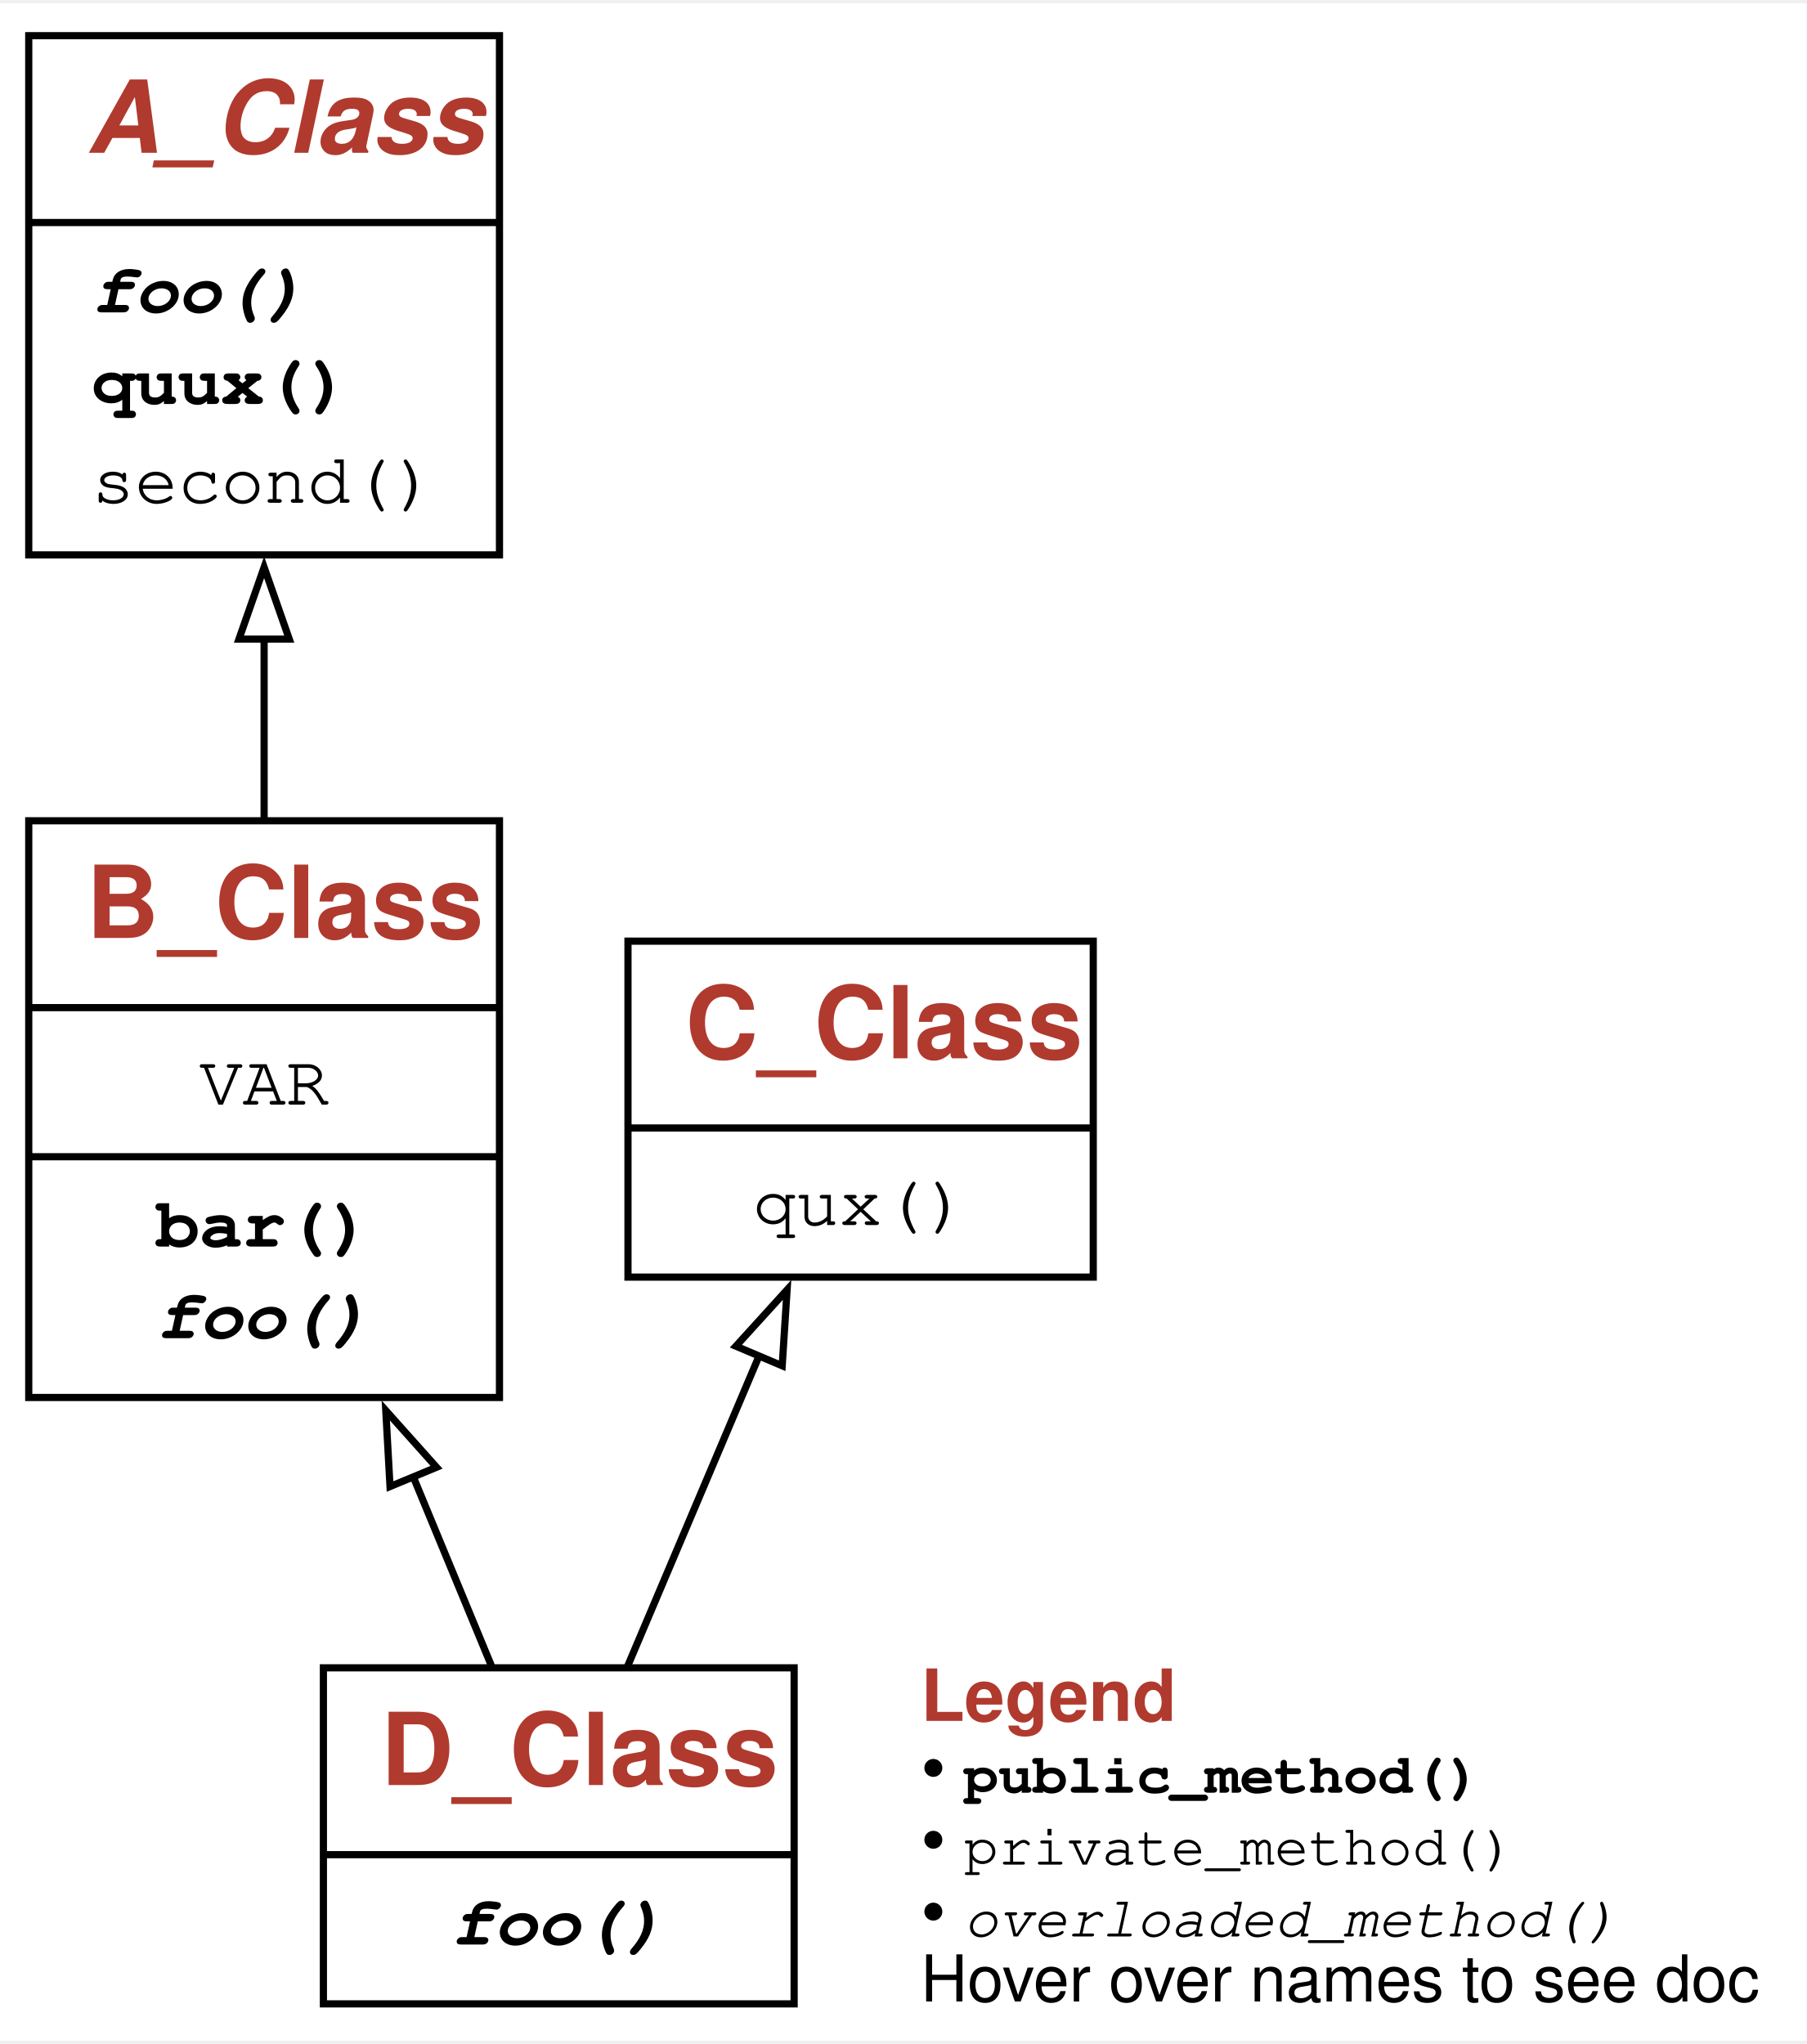
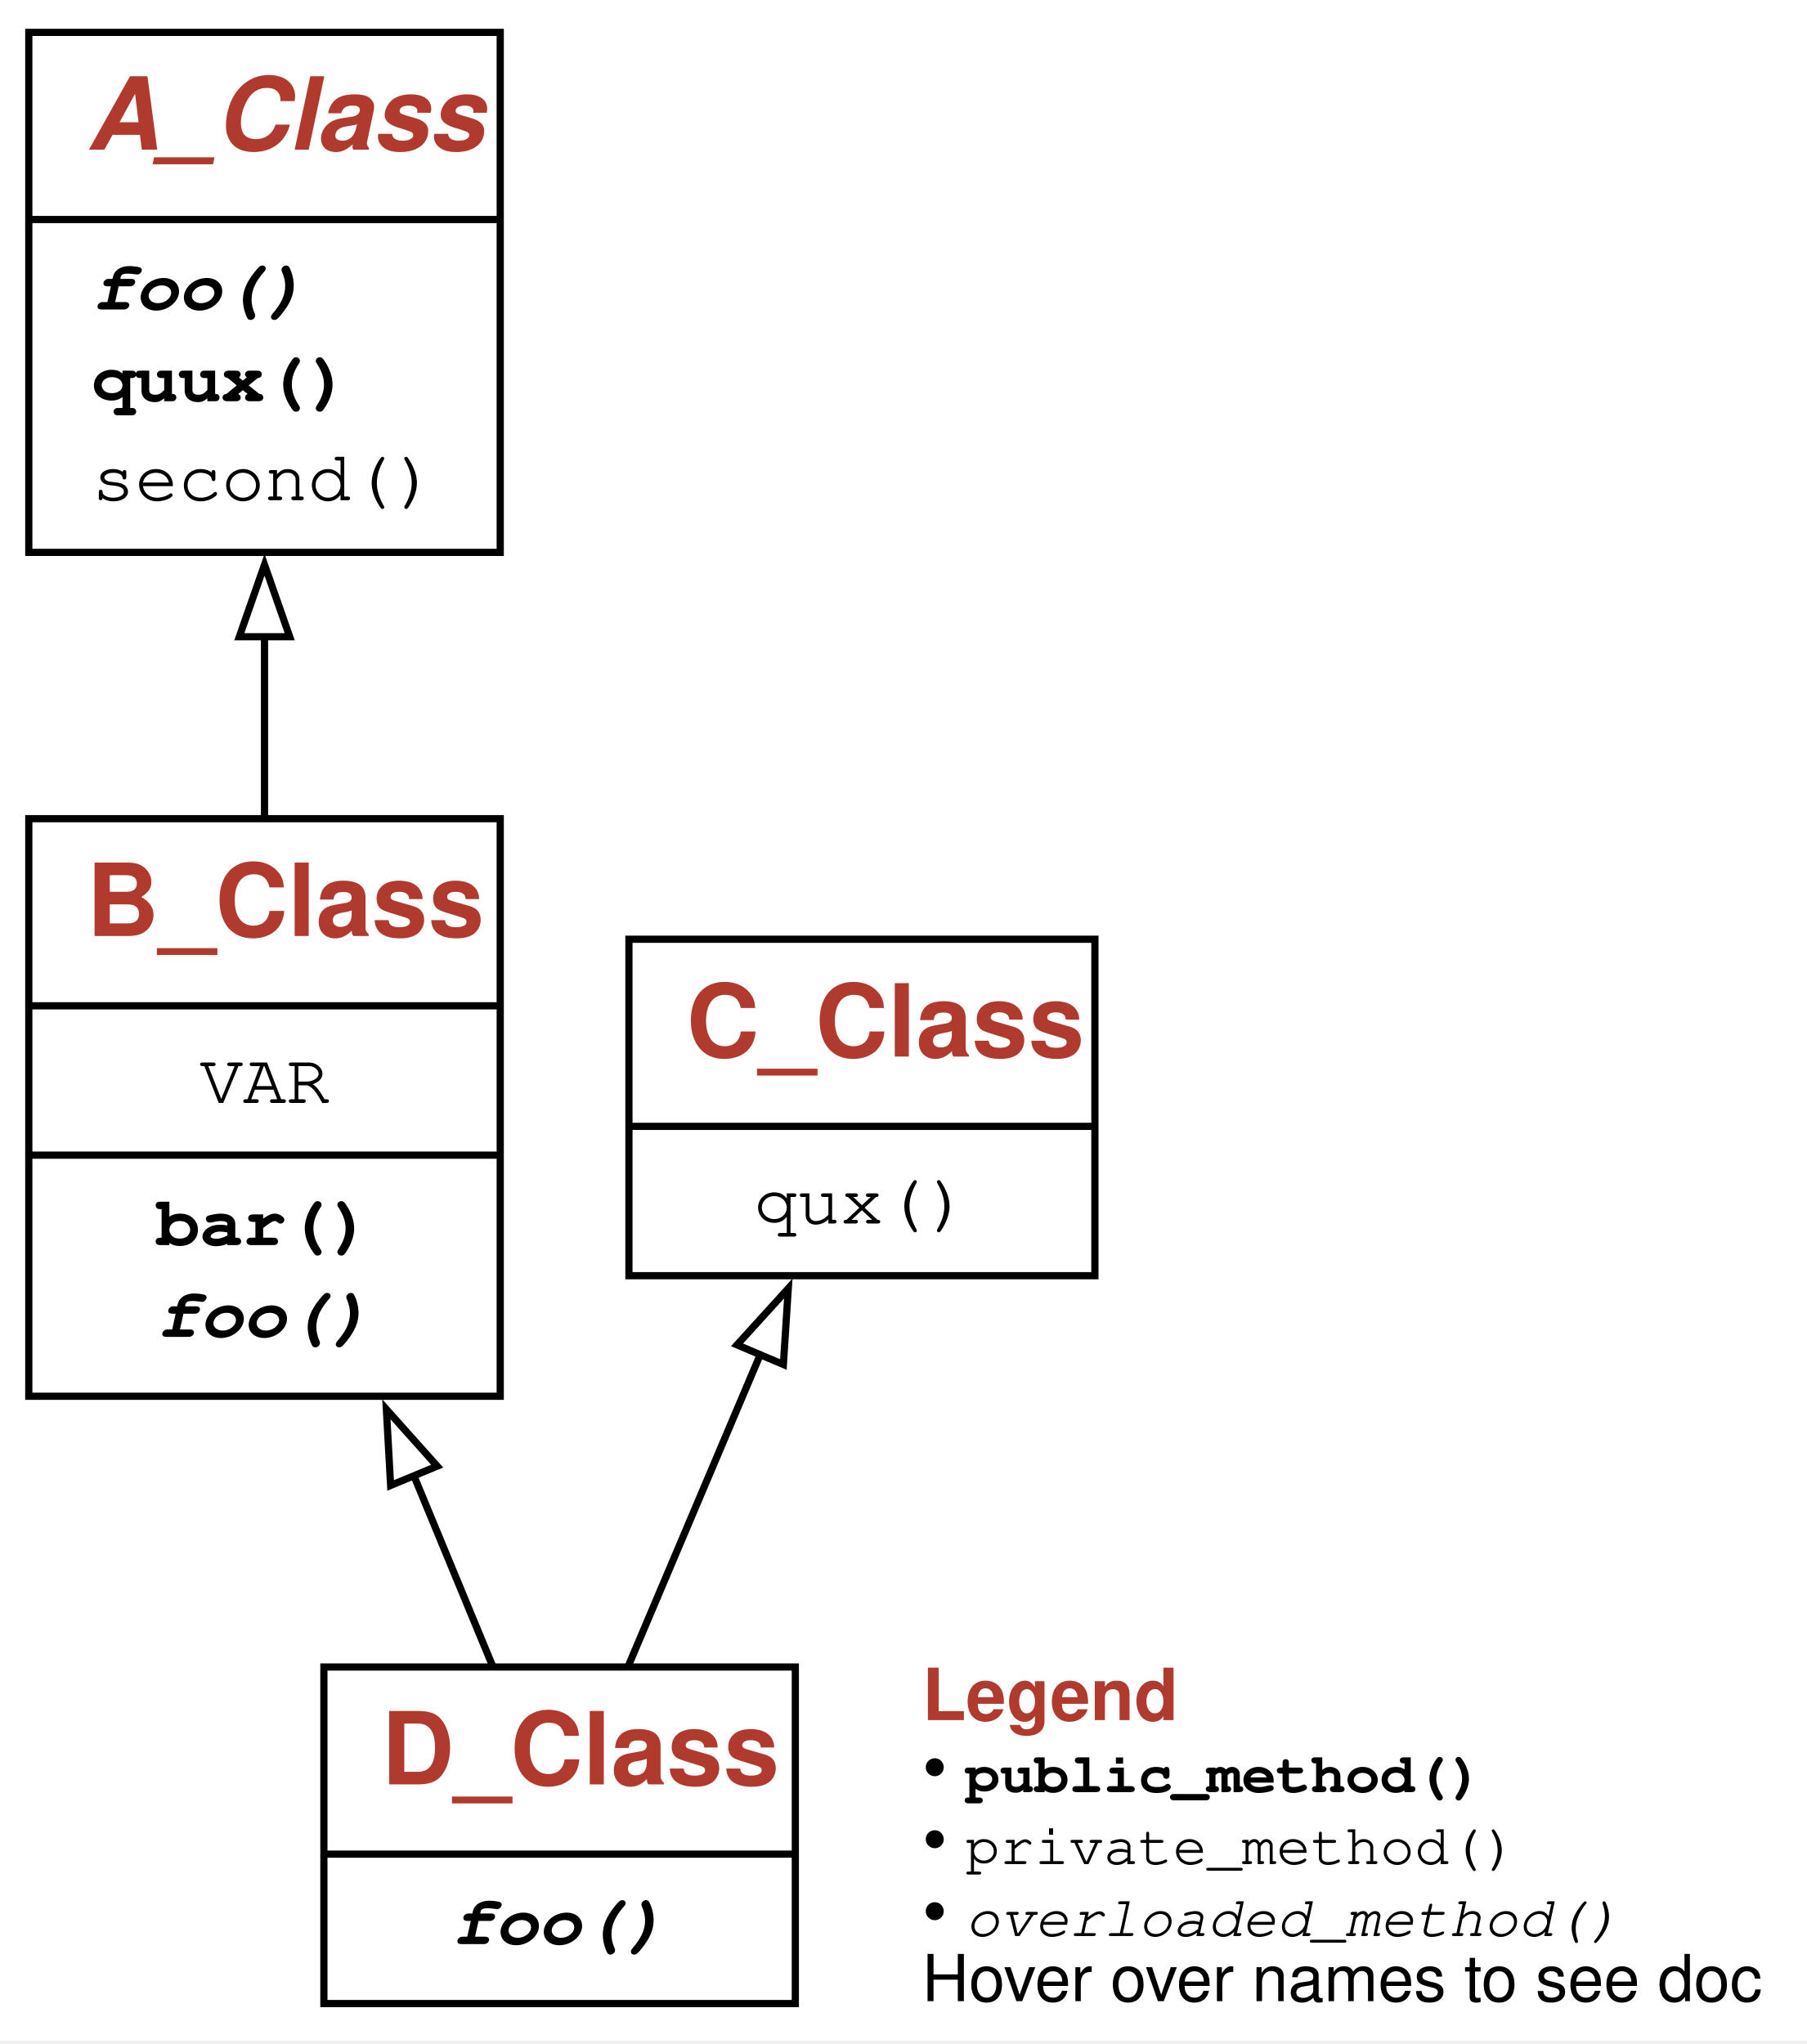
- <svg xmlns="http://www.w3.org/2000/svg" xmlns:xlink="http://www.w3.org/1999/xlink" width="251pt" height="284pt" viewBox="0.00 0.00 251.38 283.50">
+ <svg xmlns="http://www.w3.org/2000/svg" xmlns:xlink="http://www.w3.org/1999/xlink" width="251pt" height="284pt" viewBox="0.00 0.00 251.00 284.00">
  <g id="graph0" class="graph" transform="scale(1 1) rotate(0) translate(4 279.5)">
    <g id="a_graph0">
      <a xlink:title="D_Class class hierarchy">
        <polygon fill="white" stroke="none" points="-4,4 -4,-279.5 247.38,-279.5 247.38,4 -4,4" />
      </a>
    </g>
    <g id="node1" class="node">
      <g id="a_node1">
        <a xlink:href="#" xlink:title="class D_Class:&#10;A subclass inheriting from multiple superclasses.&#10;Comes with a fairly long, but meaningless documentation.">
          <polygon fill="none" stroke="black" points="41,-1.12 41,-47.88 106.5,-47.88 106.5,-1.12 41,-1.12" />
-           <text text-anchor="start" x="49" y="-31.57" font-family="Patua One, Helvetica, sans-serif" font-weight="bold" font-size="14.00" fill="#b03a2e">D_Class</text>
+           <text xml:space="preserve" text-anchor="start" x="49" y="-31.57" font-family="Patua One, Helvetica, sans-serif" font-weight="bold" font-size="14.00" fill="#b03a2e">D_Class</text>
          <polyline fill="none" stroke="black" points="41,-21.88 106.5,-21.88" />
          <g id="a_node1_0">
            <a xlink:href="#" xlink:title="D_Class">
              <g id="a_node1_1">
                <a xlink:href="#" xlink:title="foo(self) -&gt; None:&#10;A WW2 foo fighter.">
-                   <text text-anchor="start" x="58.75" y="-9.38" font-family="'Fira Mono', 'Source Code Pro', 'Courier', monospace" font-weight="bold" font-style="italic" font-size="10.00">foo()</text>
+                   <text xml:space="preserve" text-anchor="start" x="58.75" y="-9.38" font-family="'Fira Mono', 'Source Code Pro', 'Courier', monospace" font-weight="bold" font-style="italic" font-size="10.00">foo()</text>
                </a>
              </g>
            </a>
          </g>
        </a>
      </g>
    </g>
    <g id="node2" class="node">
      <g id="a_node2">
        <a xlink:href="#" xlink:title="class B_Class:&#10;A subclass inheriting some methods.">
          <polygon fill="none" stroke="black" points="0,-85.5 0,-165.75 65.5,-165.75 65.5,-85.5 0,-85.5" />
-           <text text-anchor="start" x="8" y="-149.45" font-family="Patua One, Helvetica, sans-serif" font-weight="bold" font-size="14.00" fill="#b03a2e">B_Class</text>
+           <text xml:space="preserve" text-anchor="start" x="8" y="-149.45" font-family="Patua One, Helvetica, sans-serif" font-weight="bold" font-size="14.00" fill="#b03a2e">B_Class</text>
          <polyline fill="none" stroke="black" points="0,-139.75 65.5,-139.75" />
          <g id="a_node2_2">
            <a xlink:href="#" xlink:title="B_Class">
              <g id="a_node2_3">
                <a xlink:href="#" xlink:title="VAR = 'A variable'">
-                   <text text-anchor="start" x="23.75" y="-126.25" font-family="'Fira Mono', 'Source Code Pro', 'Courier', monospace" font-size="10.00">VAR</text>
+                   <text xml:space="preserve" text-anchor="start" x="23.75" y="-126.25" font-family="'Fira Mono', 'Source Code Pro', 'Courier', monospace" font-size="10.00">VAR</text>
                </a>
              </g>
            </a>
          </g>
          <polyline fill="none" stroke="black" points="0,-119 65.5,-119" />
          <g id="a_node2_4">
            <a xlink:href="#" xlink:title="B_Class">
              <g id="a_node2_5">
                <a xlink:href="#" xlink:title="bar(self, qux: Any = None, bartender: int = 42) -&gt; None:&#10;A qux walks into a bar.&#10;`bartender` is an optional attribute.">
-                   <text text-anchor="start" x="17.75" y="-106.5" font-family="'Fira Mono', 'Source Code Pro', 'Courier', monospace" font-weight="bold" font-size="10.00">bar()</text>
+                   <text xml:space="preserve" text-anchor="start" x="17.75" y="-106.5" font-family="'Fira Mono', 'Source Code Pro', 'Courier', monospace" font-weight="bold" font-size="10.00">bar()</text>
                </a>
              </g>
              <g id="a_node2_6">
                <a xlink:href="#" xlink:title="foo(self) -&gt; None:&#10;A WW2 foo fighter.">
-                   <text text-anchor="start" x="17.75" y="-93.75" font-family="'Fira Mono', 'Source Code Pro', 'Courier', monospace" font-weight="bold" font-style="italic" font-size="10.00">foo()</text>
+                   <text xml:space="preserve" text-anchor="start" x="17.75" y="-93.75" font-family="'Fira Mono', 'Source Code Pro', 'Courier', monospace" font-weight="bold" font-style="italic" font-size="10.00">foo()</text>
                </a>
              </g>
            </a>
          </g>
        </a>
      </g>
    </g>
    <g id="edge1" class="edge">
      <path fill="none" stroke="black" d="M64.45,-47.99C61.15,-55.96 57.3,-65.28 53.44,-74.61" />
      <polygon fill="none" stroke="black" points="50.27,-73.11 49.68,-83.69 56.74,-75.79 50.27,-73.11" />
    </g>
    <g id="node4" class="node">
      <g id="a_node4">
        <a xlink:href="#" xlink:title="class C_Class:&#10;A class injecting some method">
          <polygon fill="none" stroke="black" points="83.38,-102.25 83.38,-149 148.12,-149 148.12,-102.25 83.38,-102.25" />
-           <text text-anchor="start" x="91.38" y="-132.7" font-family="Patua One, Helvetica, sans-serif" font-weight="bold" font-size="14.00" fill="#b03a2e">C_Class</text>
+           <text xml:space="preserve" text-anchor="start" x="91.38" y="-132.7" font-family="Patua One, Helvetica, sans-serif" font-weight="bold" font-size="14.00" fill="#b03a2e">C_Class</text>
          <polyline fill="none" stroke="black" points="83.38,-123 148.12,-123" />
          <g id="a_node4_7">
            <a xlink:href="#" xlink:title="C_Class">
              <g id="a_node4_8">
-                 <a xlink:href="#" xlink:title="qux(self, arg: List[Union[int, str, NoneType]]) -&gt; List[Union[int, str, NoneType]]">
-                   <text text-anchor="start" x="100.75" y="-109.5" font-family="'Fira Mono', 'Source Code Pro', 'Courier', monospace" font-size="10.00">qux()</text>
+                 <a xlink:href="#" xlink:title="qux(self, arg: List[Union[str, int, NoneType]]) -&gt; List[Union[str, int, NoneType]]">
+                   <text xml:space="preserve" text-anchor="start" x="100.75" y="-109.5" font-family="'Fira Mono', 'Source Code Pro', 'Courier', monospace" font-size="10.00">qux()</text>
                </a>
              </g>
            </a>
          </g>
        </a>
      </g>
    </g>
    <g id="edge3" class="edge">
      <path fill="none" stroke="black" d="M83.28,-47.99C88.72,-60.83 95.64,-77.16 101.69,-91.44" />
      <polygon fill="none" stroke="black" points="98.4,-92.64 105.52,-100.48 104.84,-89.91 98.4,-92.64" />
    </g>
    <g id="node3" class="node">
      <g id="a_node3">
        <a xlink:href="#" xlink:title="class A_Class:&#10;A Class which does A thing right.&#10;Comes with a longer docstring.">
          <polygon fill="none" stroke="black" points="0,-202.75 0,-275 65.5,-275 65.5,-202.75 0,-202.75" />
-           <text text-anchor="start" x="8" y="-258.7" font-family="Patua One, Helvetica, sans-serif" font-weight="bold" font-style="italic" font-size="14.00" fill="#b03a2e">A_Class</text>
+           <text xml:space="preserve" text-anchor="start" x="8" y="-258.7" font-family="Patua One, Helvetica, sans-serif" font-weight="bold" font-style="italic" font-size="14.00" fill="#b03a2e">A_Class</text>
          <polyline fill="none" stroke="black" points="0,-249 65.5,-249" />
          <g id="a_node3_9">
            <a xlink:href="#" xlink:title="A_Class">
              <g id="a_node3_10">
                <a xlink:href="#" xlink:title="foo(self) -&gt; None:&#10;The Adventures of the glorious Foo">
-                   <text text-anchor="start" x="8.75" y="-236.5" font-family="'Fira Mono', 'Source Code Pro', 'Courier', monospace" font-weight="bold" font-style="italic" font-size="10.00">foo()</text>
+                   <text xml:space="preserve" text-anchor="start" x="8.75" y="-236.5" font-family="'Fira Mono', 'Source Code Pro', 'Courier', monospace" font-weight="bold" font-style="italic" font-size="10.00">foo()</text>
                </a>
              </g>
              <g id="a_node3_11">
                <a xlink:href="#" xlink:title="quux(self) -&gt; None:&#10;A method that is not used.">
-                   <text text-anchor="start" x="8.75" y="-223.75" font-family="'Fira Mono', 'Source Code Pro', 'Courier', monospace" font-weight="bold" font-size="10.00">quux()</text>
+                   <text xml:space="preserve" text-anchor="start" x="8.75" y="-223.75" font-family="'Fira Mono', 'Source Code Pro', 'Courier', monospace" font-weight="bold" font-size="10.00">quux()</text>
                </a>
              </g>
              <g id="a_node3_12">
                <a xlink:href="#" xlink:title="second(self) -&gt; None">
-                   <text text-anchor="start" x="8.75" y="-210" font-family="'Fira Mono', 'Source Code Pro', 'Courier', monospace" font-size="10.00">second()</text>
+                   <text xml:space="preserve" text-anchor="start" x="8.75" y="-210" font-family="'Fira Mono', 'Source Code Pro', 'Courier', monospace" font-size="10.00">second()</text>
                </a>
              </g>
            </a>
          </g>
        </a>
      </g>
    </g>
    <g id="edge2" class="edge">
      <path fill="none" stroke="black" d="M32.75,-166.16C32.75,-174.23 32.75,-182.79 32.75,-191.08" />
      <polygon fill="none" stroke="black" points="29.25,-191.03 32.75,-201.03 36.25,-191.03 29.25,-191.03" />
    </g>
    <g id="node5" class="node">
-       <text text-anchor="start" x="124.12" y="-40.5" font-family="Patua One, Helvetica, sans-serif" font-weight="bold" font-size="10.00" fill="#b03a2e">Legend</text>
-       <text text-anchor="start" x="124.12" y="-30.5" font-family="Patua One, Helvetica, sans-serif" font-size="10.00">• </text>
-       <text text-anchor="start" x="130.12" y="-30.5" font-family="'Fira Mono', 'Source Code Pro', 'Courier', monospace" font-weight="bold" font-size="8.00">public_method()</text>
-       <text text-anchor="start" x="124.12" y="-20.5" font-family="Patua One, Helvetica, sans-serif" font-size="10.00">• </text>
-       <text text-anchor="start" x="130.12" y="-20.5" font-family="'Fira Mono', 'Source Code Pro', 'Courier', monospace" font-size="8.00">private_method()</text>
-       <text text-anchor="start" x="124.12" y="-10.5" font-family="Patua One, Helvetica, sans-serif" font-size="10.00">• </text>
-       <text text-anchor="start" x="130.12" y="-10.5" font-family="'Fira Mono', 'Source Code Pro', 'Courier', monospace" font-style="italic" font-size="8.00">overloaded_method()</text>
-       <text text-anchor="start" x="124.12" y="-1.45" font-family="Helvetica,sans-Serif" font-size="9.00">Hover over names to see doc</text>
+       <text xml:space="preserve" text-anchor="start" x="124.12" y="-40.5" font-family="Patua One, Helvetica, sans-serif" font-weight="bold" font-size="10.00" fill="#b03a2e">Legend</text>
+       <text xml:space="preserve" text-anchor="start" x="124.12" y="-30.5" font-family="Patua One, Helvetica, sans-serif" font-size="10.00">• </text>
+       <text xml:space="preserve" text-anchor="start" x="130.12" y="-30.5" font-family="'Fira Mono', 'Source Code Pro', 'Courier', monospace" font-weight="bold" font-size="8.00">public_method()</text>
+       <text xml:space="preserve" text-anchor="start" x="124.12" y="-20.5" font-family="Patua One, Helvetica, sans-serif" font-size="10.00">• </text>
+       <text xml:space="preserve" text-anchor="start" x="130.12" y="-20.5" font-family="'Fira Mono', 'Source Code Pro', 'Courier', monospace" font-size="8.00">private_method()</text>
+       <text xml:space="preserve" text-anchor="start" x="124.12" y="-10.5" font-family="Patua One, Helvetica, sans-serif" font-size="10.00">• </text>
+       <text xml:space="preserve" text-anchor="start" x="130.12" y="-10.5" font-family="'Fira Mono', 'Source Code Pro', 'Courier', monospace" font-style="italic" font-size="8.00">overloaded_method()</text>
+       <text xml:space="preserve" text-anchor="start" x="124.12" y="-1.45" font-family="Helvetica,sans-Serif" font-size="9.00">Hover over names to see doc</text>
    </g>
  </g>
</svg>
